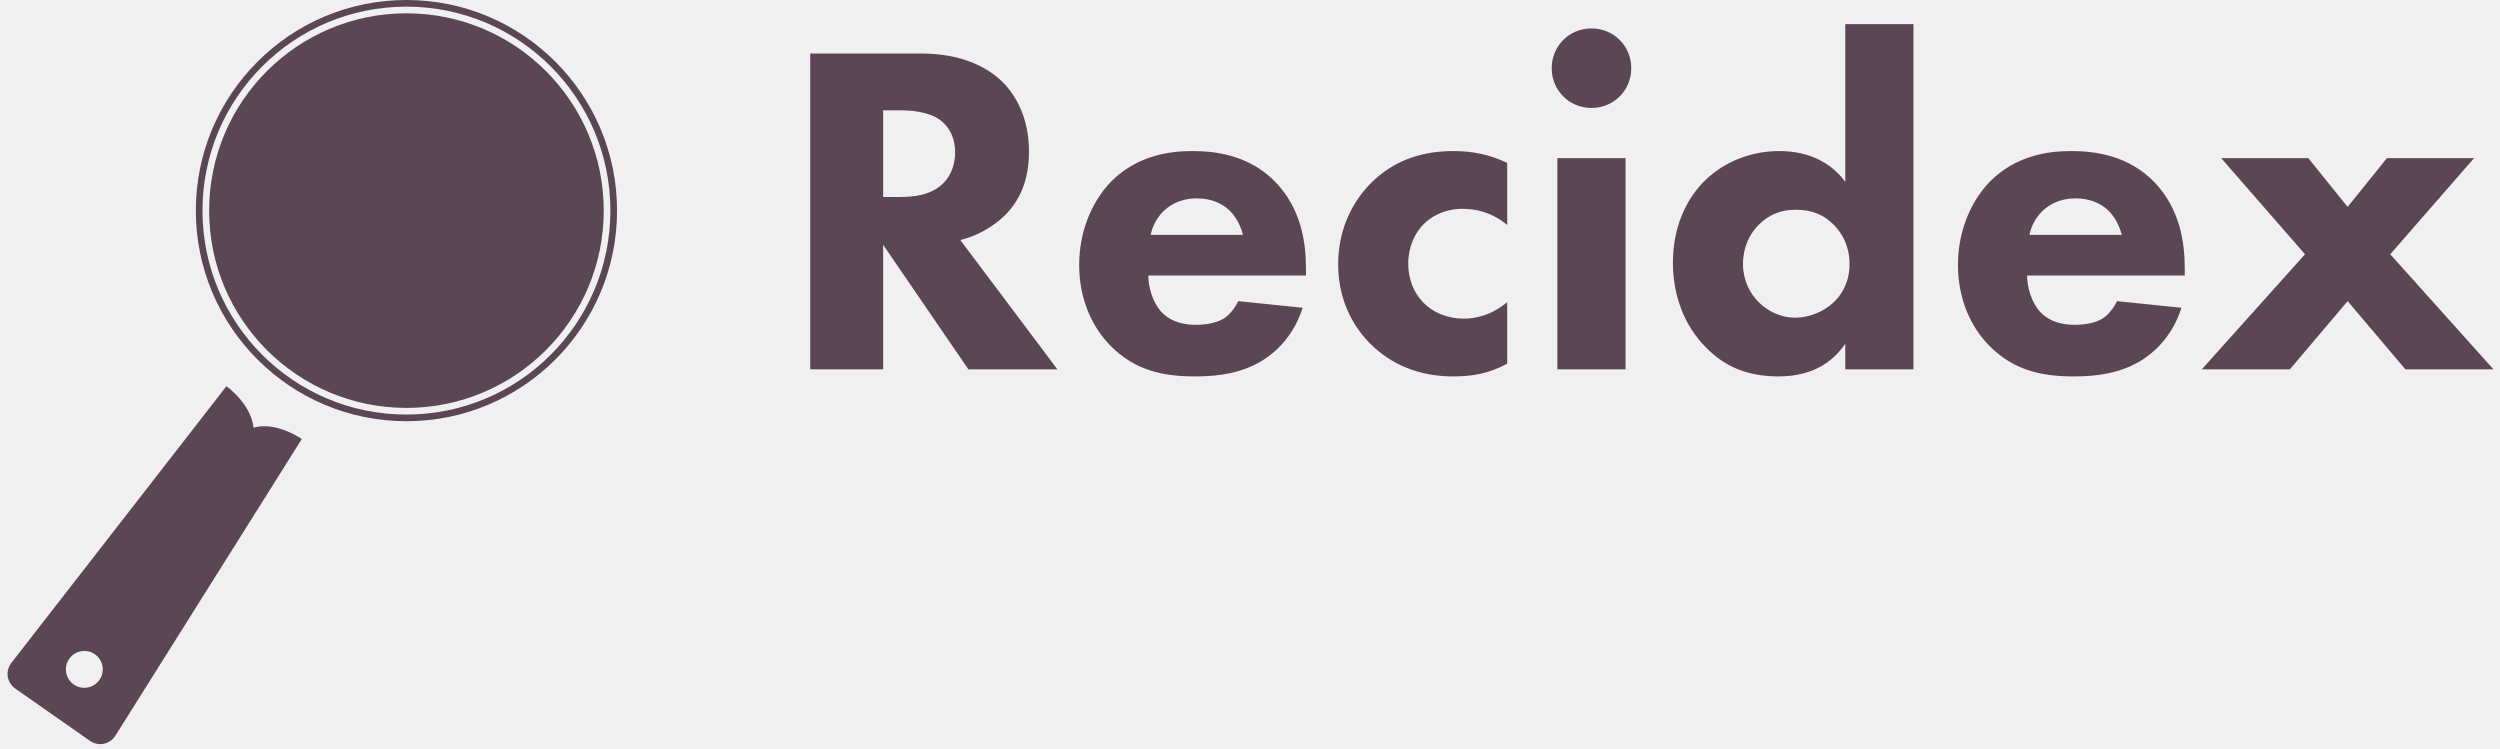
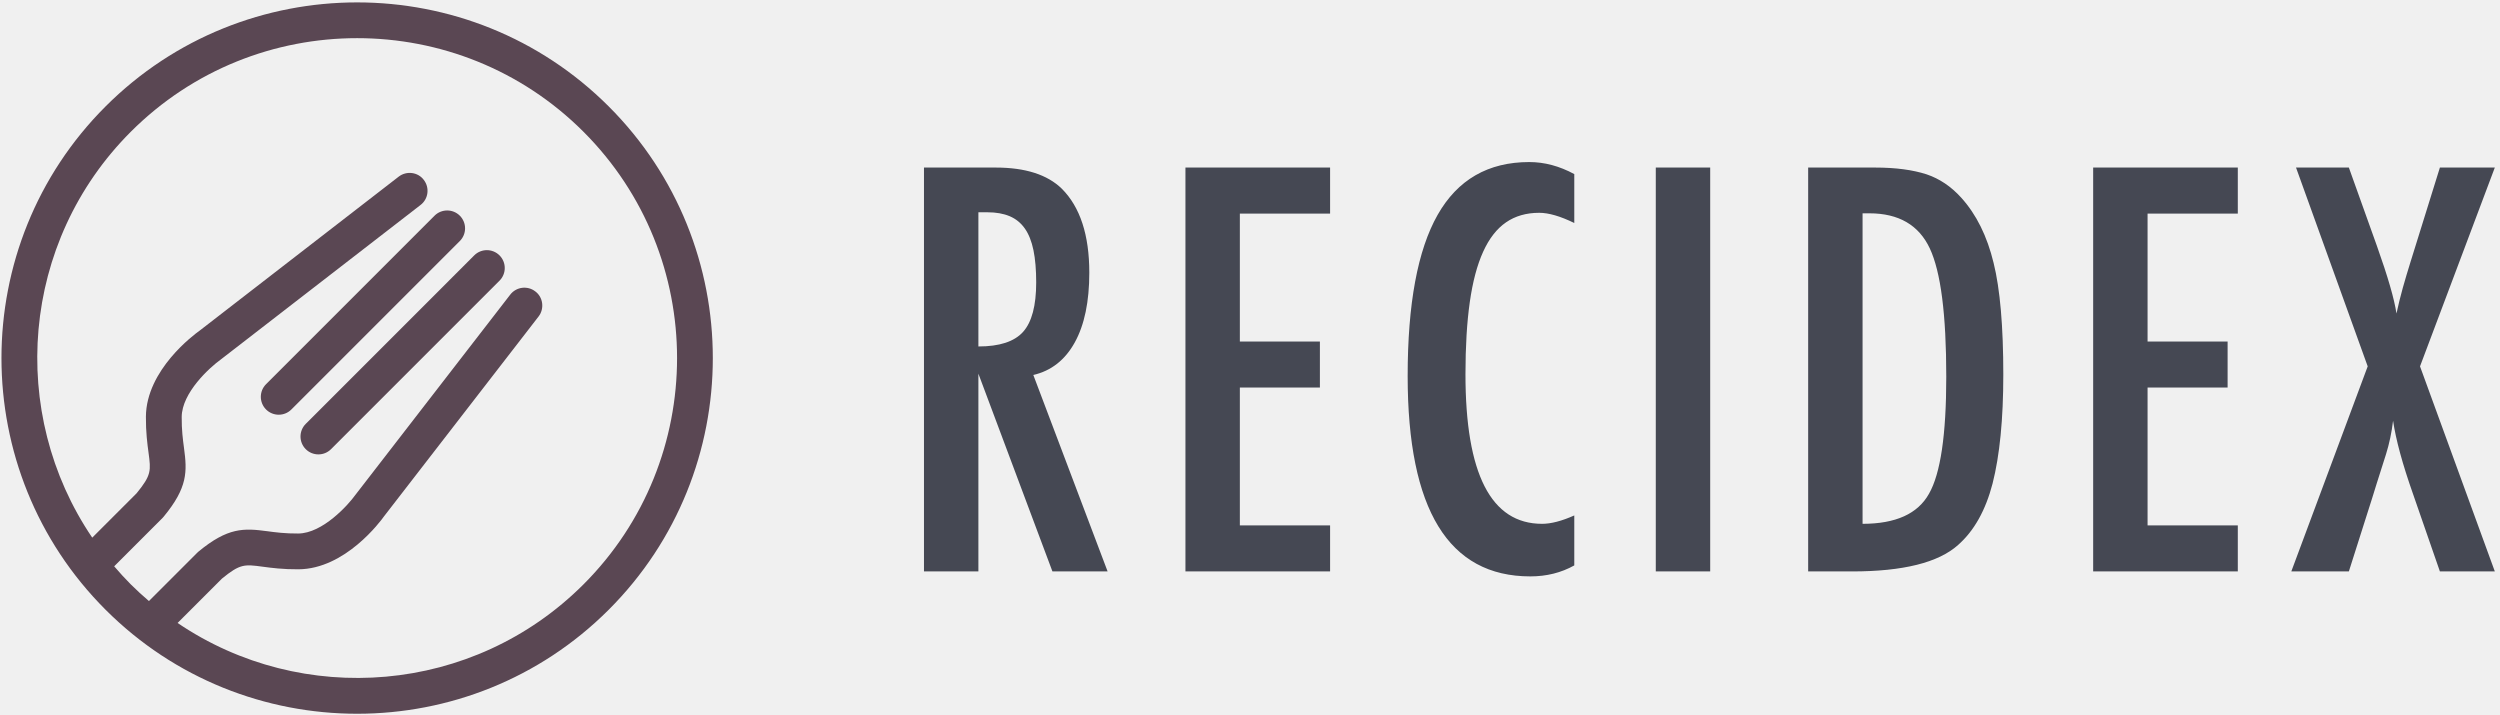
- <svg xmlns="http://www.w3.org/2000/svg" width="264px" height="79px" viewBox="0 0 264 79" version="1.1">
-   <defs />
-   <g id="visual" stroke="none" stroke-width="1" fill="none" fill-rule="evenodd">
-     <g id="Group-9" fill="#5A4753">
-       <g id="Group-6">
-         <g id="Path-1-+-Oval-1-Copy-2" transform="translate(20.68005, 0)">
-           <path d="M22.24,44.48 C9.957,44.48 0,34.522 0,22.24 C0,9.957 9.957,0 22.24,0 C34.522,0 44.48,9.957 44.48,22.24 C44.48,34.522 34.522,44.48 22.24,44.48 Z M22.24,43.777 C34.135,43.777 43.777,34.135 43.777,22.24 C43.777,10.345 34.135,0.702 22.24,0.702 C10.345,0.702 0.702,10.345 0.702,22.24 C0.702,34.135 10.345,43.777 22.24,43.777 Z M22.24,43.075 C10.733,43.075 1.405,33.747 1.405,22.24 C1.405,10.733 10.733,1.405 22.24,1.405 C33.747,1.405 43.075,10.733 43.075,22.24 C43.075,33.747 33.747,43.075 22.24,43.075 Z" id="Combined-Shape" />
+ <svg xmlns="http://www.w3.org/2000/svg" xmlns:xlink="http://www.w3.org/1999/xlink" width="140px" height="40px" viewBox="0 0 140 40" version="1.1">
+   <defs>
+     <rect id="path-1" x="0" y="0" width="40" height="40" />
+   </defs>
+   <g id="visual-2" stroke="none" stroke-width="1" fill="none" fill-rule="evenodd">
+     <g id="Group-5">
+       <g id="Group-Copy-3">
+         <mask id="mask-2" fill="white">
+           <use xlink:href="#path-1" />
+         </mask>
+         <g id="Mask" />
+         <g id="Group-Copy-2" mask="url(#mask-2)" fill="#5A4753" fill-rule="nonzero">
+           <g transform="translate(20, 20) rotate(45) translate(-20, -20) " id="Shape">
+             <path d="M18.466,10.333 C17.913,10.333 17.464,10.782 17.464,11.334 L17.464,24.677 C17.464,25.231 17.913,25.679 18.466,25.679 C19.018,25.679 19.468,25.23 19.468,24.677 L19.468,11.334 C19.468,10.782 19.018,10.333 18.466,10.333 Z" />
+             <path d="M21.609,10.333 C21.055,10.333 20.607,10.782 20.607,11.334 L20.607,24.677 C20.607,25.231 21.055,25.679 21.609,25.679 C22.161,25.679 22.61,25.23 22.61,24.677 L22.61,11.334 C22.61,10.782 22.161,10.333 21.609,10.333 Z" />
+             <path d="M20.037,0.11 C9.049,0.11 0.11,9.049 0.11,20.037 C0.11,31.025 9.049,39.964 20.037,39.964 C31.025,39.964 39.964,31.025 39.964,20.037 C39.964,9.049 31.025,0.11 20.037,0.11 Z M23.416,37.636 L23.416,34.126 C23.546,32.811 23.745,32.66 24.548,32.046 C24.957,31.734 25.465,31.345 26.078,30.724 C27.921,28.858 27.424,25.558 27.367,25.229 L25.575,11.207 C25.505,10.658 24.991,10.263 24.454,10.342 C23.905,10.411 23.517,10.913 23.587,11.461 L25.385,25.523 C25.5,26.199 25.611,28.345 24.652,29.316 C24.138,29.838 23.709,30.165 23.331,30.454 C22.277,31.259 21.62,31.86 21.417,33.982 C21.414,34.014 21.413,34.046 21.413,34.078 L21.413,37.903 C20.958,37.938 20.5,37.961 20.036,37.961 C19.574,37.961 19.116,37.938 18.662,37.903 L18.662,34.078 C18.662,34.046 18.66,34.014 18.657,33.983 C18.455,31.86 17.797,31.259 16.742,30.454 C16.364,30.165 15.936,29.838 15.422,29.316 C14.466,28.349 14.569,26.248 14.695,25.482 L16.486,11.461 C16.557,10.913 16.169,10.411 15.619,10.342 C15.079,10.263 14.568,10.658 14.498,11.207 L12.713,25.189 C12.65,25.559 12.153,28.859 13.995,30.724 C14.609,31.346 15.118,31.735 15.527,32.047 C16.329,32.661 16.528,32.811 16.658,34.127 L16.658,37.637 C8.385,36.052 2.113,28.765 2.113,20.037 C2.113,10.154 10.154,2.113 20.037,2.113 C29.92,2.113 37.961,10.153 37.961,20.037 C37.961,28.765 31.689,36.052 23.416,37.636 Z" />
+           </g>
        </g>
-         <path d="M10.019,42.049 C9.964,40.945 10.812,40.051 11.927,40.051 L21.517,40.051 C22.626,40.051 23.48,40.937 23.425,42.049 L21.581,78.993 C21.581,78.993 18.42,78.993 16.722,77.046 C15.18,78.993 11.863,78.993 11.863,78.993 L10.019,42.049 Z M16.722,47.839 C17.795,47.839 18.666,46.967 18.666,45.892 C18.666,44.817 17.795,43.945 16.722,43.945 C15.649,43.945 14.778,44.817 14.778,45.892 C14.778,46.967 15.649,47.839 16.722,47.839 Z" id="Combined-Shape-Copy-2" transform="translate(16.72196, 59.52206) rotate(215) translate(-16.72196, -59.52206) " />
      </g>
-       <path d="M85.56,5.65 L97.26,5.65 C101.51,5.65 104.16,7.05 105.76,8.55 C107.16,9.9 108.66,12.3 108.66,16 C108.66,18.1 108.21,20.7 106.06,22.8 C104.91,23.9 103.26,24.9 101.41,25.35 L111.66,39 L102.26,39 L93.26,25.85 L93.26,39 L85.56,39 L85.56,5.65 Z M93.26,11.65 L93.26,20.8 L95.01,20.8 C96.41,20.8 98.31,20.65 99.61,19.35 C100.16,18.8 100.86,17.75 100.86,16.1 C100.86,14.2 99.96,13.2 99.31,12.7 C98.06,11.75 96.06,11.65 95.06,11.65 L93.26,11.65 Z M121.51,24.8 L131.26,24.8 C131.21,24.6 130.86,23.2 129.81,22.2 C129.01,21.45 127.86,20.95 126.41,20.95 C124.56,20.95 123.46,21.7 122.76,22.4 C122.21,23 121.71,23.8 121.51,24.8 Z M137.91,28.35 L137.91,29.1 L121.26,29.1 C121.26,30.3 121.71,31.9 122.61,32.9 C123.71,34.1 125.21,34.3 126.31,34.3 C127.36,34.3 128.46,34.1 129.21,33.65 C129.31,33.6 130.16,33.05 130.76,31.8 L137.56,32.5 C136.56,35.65 134.56,37.3 133.26,38.1 C131.11,39.4 128.71,39.75 126.21,39.75 C122.86,39.75 119.91,39.15 117.31,36.55 C115.36,34.6 113.96,31.65 113.96,27.95 C113.96,24.75 115.11,21.45 117.36,19.15 C120.06,16.45 123.41,15.95 125.91,15.95 C128.41,15.95 132.01,16.4 134.76,19.3 C137.41,22.1 137.91,25.6 137.91,28.35 Z M159.16,17.2 L159.16,23.75 C157.41,22.3 155.61,22.05 154.46,22.05 C152.21,22.05 150.86,23.15 150.36,23.65 C149.41,24.6 148.71,26.05 148.71,27.85 C148.71,29.5 149.31,30.9 150.21,31.85 C151.31,33.05 152.96,33.65 154.56,33.65 C155.81,33.65 157.51,33.3 159.16,31.9 L159.16,38.4 C157.26,39.45 155.46,39.75 153.46,39.75 C149.71,39.75 146.86,38.4 144.81,36.4 C143.11,34.75 141.31,31.95 141.31,27.9 C141.31,24.1 142.91,21.1 145.01,19.1 C147.51,16.75 150.46,15.95 153.51,15.95 C155.46,15.95 157.26,16.3 159.16,17.2 Z M164.46,16.7 L171.66,16.7 L171.66,39 L164.46,39 L164.46,16.7 Z M163.86,7.2 C163.86,4.85 165.71,3 168.06,3 C170.41,3 172.26,4.85 172.26,7.2 C172.26,9.55 170.41,11.4 168.06,11.4 C165.71,11.4 163.86,9.55 163.86,7.2 Z M202.06,2.55 L202.06,39 L194.86,39 L194.86,36.3 C193.76,37.9 191.76,39.75 187.81,39.75 C184.51,39.75 182.11,38.7 180.16,36.7 C177.86,34.4 176.66,31.2 176.66,27.75 C176.66,24.05 178.01,21 180.16,18.95 C182.11,17.1 184.86,15.95 187.91,15.95 C190.36,15.95 193.06,16.75 194.86,19.2 L194.86,2.55 L202.06,2.55 Z M189.66,22.15 C188.21,22.15 186.96,22.55 185.81,23.65 C184.76,24.65 184.06,26.1 184.06,27.9 C184.06,29.55 184.76,31 185.81,32 C186.91,33.05 188.31,33.55 189.56,33.55 C190.91,33.55 192.51,33 193.66,31.9 C194.51,31.1 195.31,29.75 195.31,27.9 C195.31,26 194.56,24.7 193.71,23.8 C192.56,22.6 191.21,22.15 189.66,22.15 Z M214.31,24.8 L224.06,24.8 C224.01,24.6 223.66,23.2 222.61,22.2 C221.81,21.45 220.66,20.95 219.21,20.95 C217.36,20.95 216.26,21.7 215.56,22.4 C215.01,23 214.51,23.8 214.31,24.8 Z M230.71,28.35 L230.71,29.1 L214.06,29.1 C214.06,30.3 214.51,31.9 215.41,32.9 C216.51,34.1 218.01,34.3 219.11,34.3 C220.16,34.3 221.26,34.1 222.01,33.65 C222.11,33.6 222.96,33.05 223.56,31.8 L230.36,32.5 C229.36,35.65 227.36,37.3 226.06,38.1 C223.91,39.4 221.51,39.75 219.01,39.75 C215.66,39.75 212.71,39.15 210.11,36.55 C208.16,34.6 206.76,31.65 206.76,27.95 C206.76,24.75 207.91,21.45 210.16,19.15 C212.86,16.45 216.21,15.95 218.71,15.95 C221.21,15.95 224.81,16.4 227.56,19.3 C230.21,22.1 230.71,25.6 230.71,28.35 Z M232.51,39 L243.41,26.85 L234.56,16.7 L243.76,16.7 L247.91,21.85 L252.06,16.7 L261.26,16.7 L252.41,26.85 L263.31,39 L254.01,39 L247.91,31.8 L241.81,39 L232.51,39 Z" id="Recidex" />
+       <path d="M51.743,9.383 L55.757,9.383 C57.417,9.383 58.652,9.778 59.463,10.569 C60.488,11.595 61.001,13.162 61.001,15.271 C61.001,16.893 60.73,18.194 60.188,19.175 C59.646,20.157 58.872,20.765 57.866,20.999 L62.026,32 L58.936,32 L54.79,20.926 L54.79,32 L51.743,32 L51.743,9.383 Z M54.79,19.402 C55.972,19.402 56.807,19.129 57.295,18.582 C57.783,18.035 58.027,17.112 58.027,15.813 C58.027,15.11 57.976,14.51 57.874,14.012 C57.771,13.514 57.61,13.108 57.39,12.796 C57.17,12.483 56.887,12.254 56.541,12.107 C56.194,11.961 55.781,11.888 55.303,11.888 L54.79,11.888 L54.79,19.402 Z M66.385,9.383 L74.485,9.383 L74.485,11.961 L69.432,11.961 L69.432,19.124 L73.914,19.124 L73.914,21.702 L69.432,21.702 L69.432,29.422 L74.485,29.422 L74.485,32 L66.385,32 L66.385,9.383 Z M88.16,9.749 L88.16,12.488 C87.379,12.107 86.725,11.917 86.197,11.917 C85.475,11.917 84.854,12.095 84.337,12.452 C83.819,12.808 83.392,13.357 83.055,14.1 C82.718,14.842 82.469,15.782 82.308,16.919 C82.147,18.057 82.066,19.402 82.066,20.955 C82.066,26.541 83.497,29.334 86.358,29.334 C86.856,29.334 87.457,29.178 88.16,28.865 L88.16,31.663 C87.428,32.073 86.607,32.278 85.699,32.278 C81.119,32.278 78.829,28.538 78.829,21.058 C78.829,17.015 79.388,14.007 80.506,12.034 C81.625,10.062 83.336,9.075 85.641,9.075 C86.49,9.075 87.33,9.3 88.16,9.749 Z M92.724,9.383 L95.771,9.383 L95.771,32 L92.724,32 L92.724,9.383 Z M101.257,9.383 L105.007,9.383 C106.149,9.383 107.111,9.51 107.893,9.764 C108.615,10.008 109.26,10.442 109.826,11.067 C110.676,12.005 111.281,13.226 111.643,14.729 C112.004,16.185 112.185,18.27 112.185,20.984 C112.185,23.475 111.984,25.506 111.584,27.078 C111.193,28.582 110.549,29.729 109.65,30.521 C108.547,31.507 106.569,32 103.718,32 L101.257,32 L101.257,9.383 Z M104.304,29.334 C106.159,29.334 107.399,28.772 108.024,27.649 C108.669,26.526 108.991,24.344 108.991,21.102 C108.991,17.615 108.684,15.218 108.068,13.909 C107.453,12.601 106.325,11.946 104.685,11.946 L104.304,11.946 L104.304,29.334 Z M117.217,9.383 L125.317,9.383 L125.317,11.961 L120.264,11.961 L120.264,19.124 L124.746,19.124 L124.746,21.702 L120.264,21.702 L120.264,29.422 L125.317,29.422 L125.317,32 L117.217,32 L117.217,9.383 Z M128.577,9.383 L131.536,9.383 L133.104,13.763 C133.719,15.491 134.085,16.756 134.202,17.557 C134.31,17.059 134.429,16.575 134.561,16.106 C134.693,15.638 134.832,15.169 134.979,14.7 L135.184,14.041 L136.634,9.383 L139.71,9.383 L135.521,20.516 L139.71,32 L136.634,32 L135.14,27.693 C134.837,26.834 134.593,26.063 134.407,25.379 C134.222,24.695 134.09,24.09 134.012,23.562 C133.934,24.217 133.802,24.842 133.616,25.438 L133.104,27.049 L132.84,27.898 L131.536,32 L128.313,32 L132.591,20.516 L128.577,9.383 Z" id="recidex-copy" fill="#454853" />
    </g>
  </g>
</svg>
